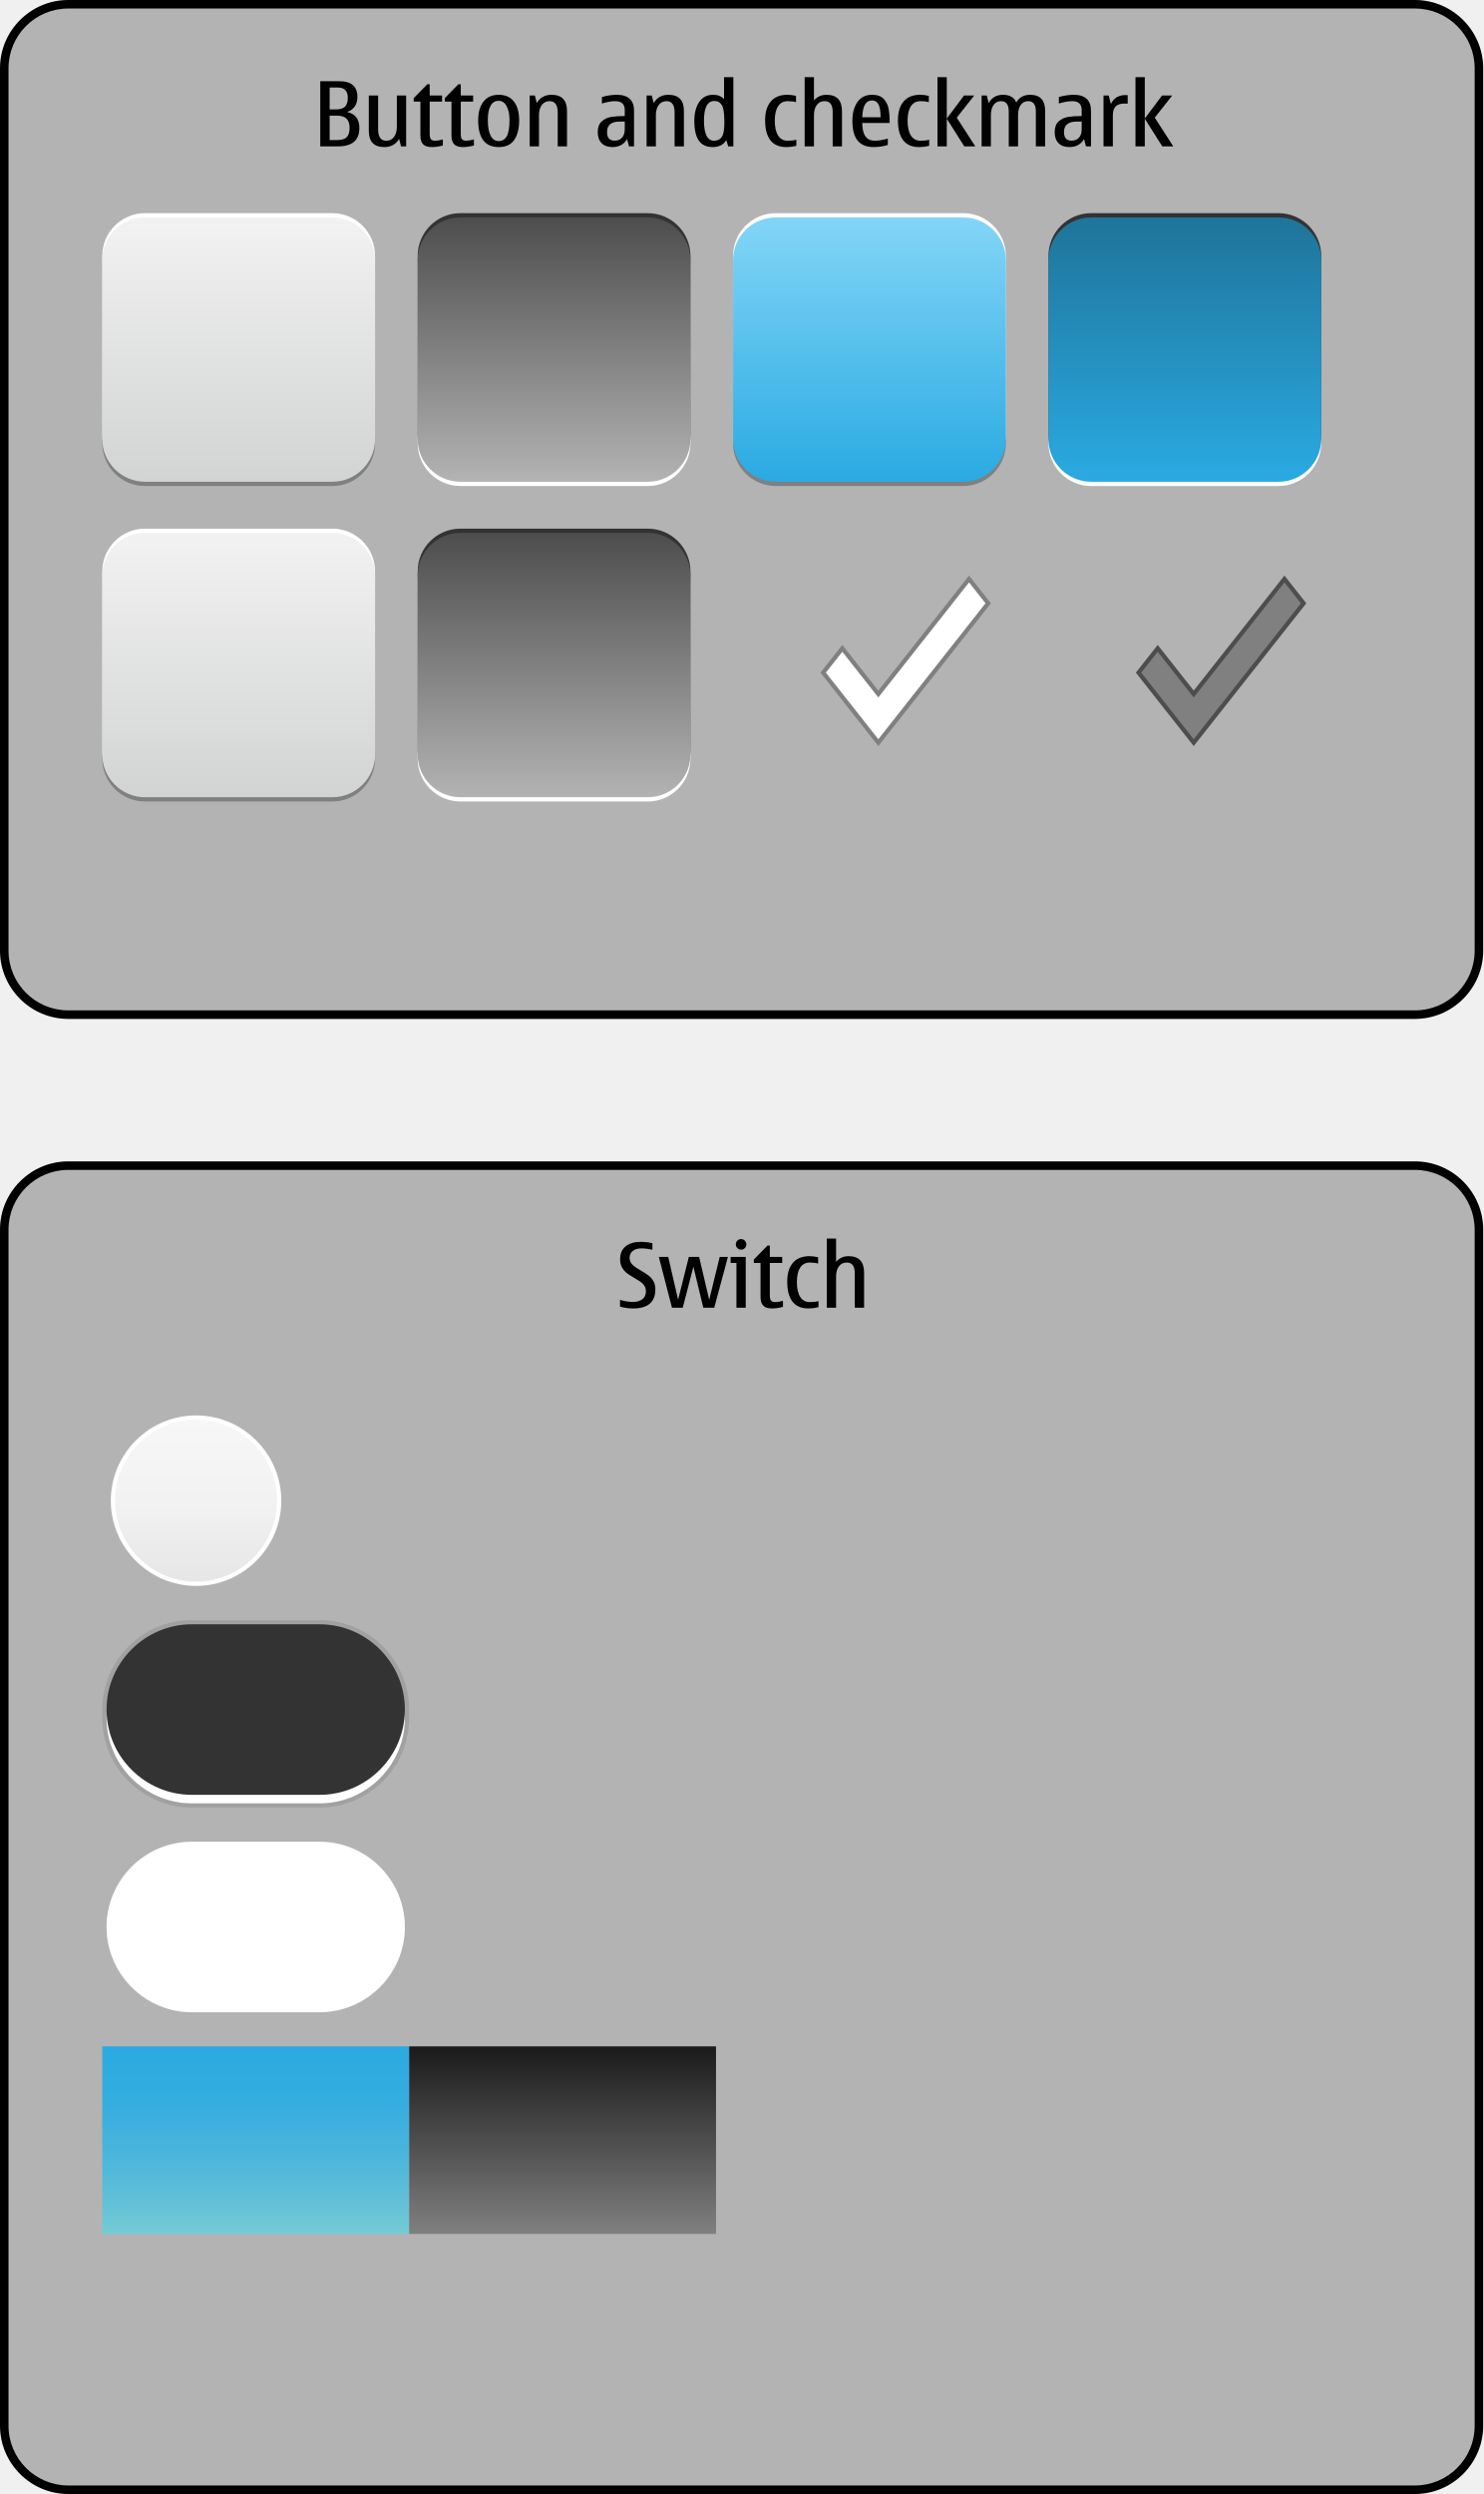
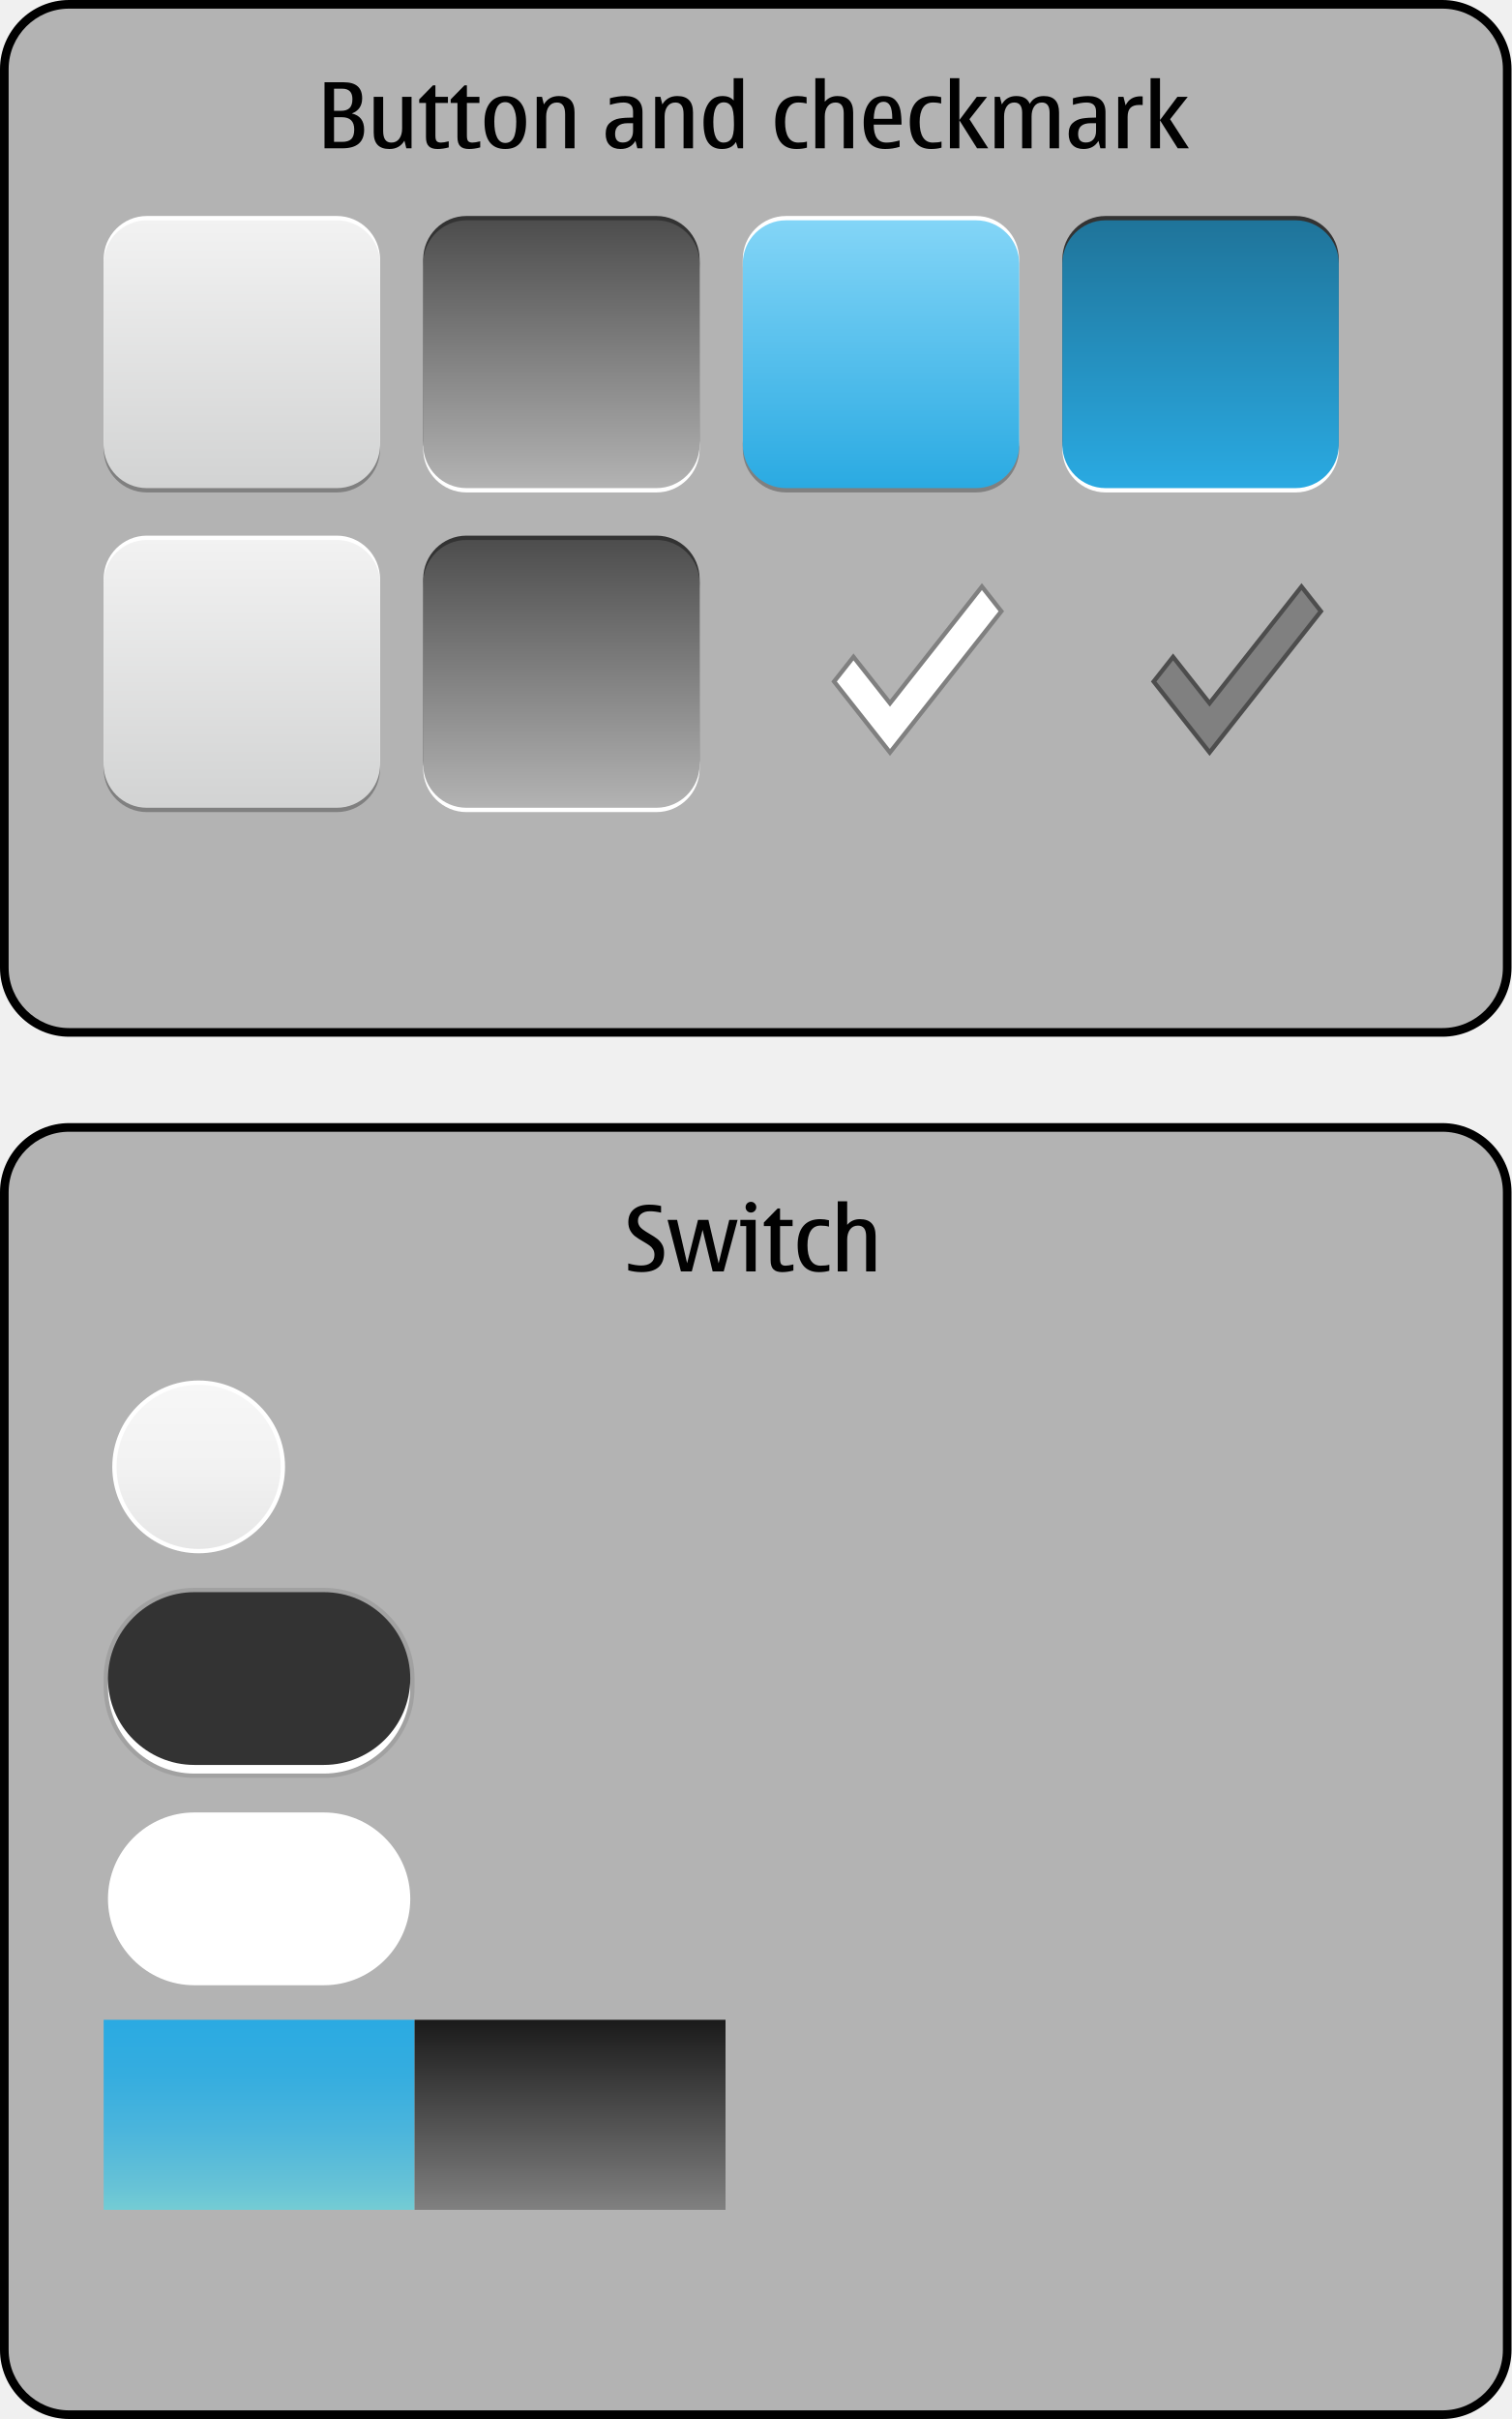
- <svg xmlns="http://www.w3.org/2000/svg" version="1.1" x="0px" y="0px" width="348px" height="585px" viewBox="0 0 348 585" style="enable-background:new 0 0 348 585;" xml:space="preserve">
+ <svg xmlns="http://www.w3.org/2000/svg" version="1.1" x="0px" y="0px" width="350px" height="560px" viewBox="0 0 350 560" style="enable-background:new 0 0 350 560;" xml:space="preserve">
  <g id="duibutton-layer">
</g>
  <g id="dui-theme-rd">
    <g id="duibutton">
      <g id="duibuttonThemeTemplateHelper">
        <g>
-           <path style="fill:#B3B3B3;" d="M16,238c-8.271,0-15-6.729-15-15V16C1,7.729,7.729,1,16,1h316c8.271,0,15,6.729,15,15v207      c0,8.271-6.729,15-15,15H16z" />
+           <path style="fill:#B3B3B3;" d="M16,239c-8.271,0-15-6.729-15-15V16C1,7.729,7.729,1,16,1h318c8.271,0,15,6.729,15,15v208      c0,8.271-6.729,15-15,15H16z" />
          <g>
-             <path d="M332,2c7.72,0,14,6.28,14,14v207c0,7.72-6.28,14-14,14H16c-7.72,0-14-6.28-14-14V16C2,8.28,8.28,2,16,2H332 M332,0H16       C7.2,0,0,7.2,0,16v207c0,8.8,7.2,16,16,16h316c8.8,0,16-7.2,16-16V16C348,7.2,340.8,0,332,0L332,0z" />
+             <path d="M334,2c7.72,0,14,6.28,14,14v208c0,7.72-6.28,14-14,14H16c-7.72,0-14-6.28-14-14V16C2,8.28,8.28,2,16,2H334 M334,0H16       C7.2,0,0,7.2,0,16v208c0,8.8,7.2,16,16,16h318c8.8,0,16-7.2,16-16V16C350,7.2,342.8,0,334,0L334,0z" />
          </g>
        </g>
        <path style="fill:#010101;" d="M79.297,34.333h-4.152V19.045h4.471c2.83,0,4.244,1.233,4.244,3.701     c0,1.75-0.799,2.926-2.398,3.527c1.906,0.431,2.859,1.682,2.859,3.753C84.32,32.897,82.646,34.333,79.297,34.333z M77.348,25.658     h1.59c0.916,0,1.59-0.219,2.02-0.656c0.432-0.438,0.646-1.121,0.646-2.051c0-1.613-0.783-2.42-2.348-2.42h-1.908V25.658z      M77.348,32.846h1.846c0.998,0,1.721-0.223,2.164-0.671c0.445-0.448,0.666-1.185,0.666-2.21c0-1.887-0.957-2.83-2.871-2.83     h-1.805V32.846z" />
        <path style="fill:#010101;" d="M90.176,34.497c-1.217,0-2.127-0.315-2.732-0.948s-0.908-1.581-0.908-2.846v-8.295h2.186v7.916     c0,0.895,0.156,1.566,0.471,2.015s0.789,0.671,1.426,0.671c0.793,0,1.406-0.301,1.84-0.902c0.436-0.602,0.652-1.384,0.652-2.348     v-7.352h2.184v11.925h-1.211l-0.439-1.764C92.883,33.854,91.729,34.497,90.176,34.497z" />
        <path style="fill:#010101;" d="M101.322,34.497c-0.93,0-1.609-0.217-2.039-0.651c-0.432-0.434-0.646-1.126-0.646-2.076v-7.937     h-1.568v-0.82l3.188-3.251h0.564v2.646h2.902v1.425h-2.902v7.577c0,0.65,0.105,1.079,0.318,1.287     c0.211,0.209,0.533,0.312,0.963,0.312c0.445,0,1.047-0.099,1.805-0.297v1.415C102.99,34.374,102.129,34.497,101.322,34.497z" />
        <path style="fill:#010101;" d="M108.613,34.497c-0.93,0-1.609-0.217-2.039-0.651c-0.432-0.434-0.646-1.126-0.646-2.076v-7.937     h-1.568v-0.82l3.188-3.251h0.564v2.646h2.902v1.425h-2.902v7.577c0,0.65,0.105,1.079,0.318,1.287     c0.211,0.209,0.533,0.312,0.963,0.312c0.445,0,1.047-0.099,1.805-0.297v1.415C110.281,34.374,109.42,34.497,108.613,34.497z" />
        <path style="fill:#010101;" d="M117.002,34.497c-1.607,0-2.809-0.526-3.609-1.579c-0.799-1.053-1.199-2.632-1.199-4.737     c0-1.832,0.414-3.281,1.246-4.348c0.83-1.066,2.018-1.6,3.562-1.6c1.559,0,2.75,0.526,3.574,1.579     c0.822,1.053,1.234,2.522,1.234,4.409c0,1.941-0.385,3.473-1.152,4.594C119.889,33.937,118.67,34.497,117.002,34.497z      M117.002,33.092c0.842,0,1.475-0.381,1.902-1.143s0.641-2.039,0.641-3.83c0-1.265-0.219-2.326-0.656-3.184     s-1.066-1.287-1.887-1.287c-0.834,0-1.467,0.387-1.896,1.158c-0.432,0.773-0.646,1.877-0.646,3.312     c0,1.613,0.215,2.846,0.646,3.696C115.535,32.667,116.168,33.092,117.002,33.092z" />
        <path style="fill:#010101;" d="M133.039,34.333h-2.184v-7.916c0-0.896-0.158-1.567-0.473-2.015s-0.785-0.672-1.414-0.672     c-0.793,0-1.408,0.301-1.846,0.902s-0.656,1.385-0.656,2.348v7.353h-2.186V22.408h1.221l0.441,1.764     c0.758-1.293,1.914-1.938,3.465-1.938c1.211,0,2.119,0.317,2.723,0.954c0.605,0.635,0.908,1.586,0.908,2.85V34.333z" />
        <path style="fill:#010101;" d="M147.139,32.61c-0.738,1.258-1.887,1.887-3.445,1.887c-1.088,0-1.934-0.306-2.539-0.918     c-0.604-0.611-0.906-1.468-0.906-2.568c0-1.135,0.311-1.98,0.934-2.538c0.621-0.557,1.365-0.905,2.234-1.046     c0.867-0.14,1.924-0.21,3.168-0.21v-1.404c0-1.389-0.742-2.082-2.225-2.082c-0.855,0-1.896,0.182-3.127,0.543v-1.527     c1.236-0.342,2.412-0.513,3.527-0.513c1.312,0,2.309,0.316,2.988,0.948c0.68,0.633,1.021,1.564,1.021,2.795v8.356h-1.189     L147.139,32.61z M146.584,28.52h-1.219c-0.979,0-1.711,0.207-2.201,0.62c-0.488,0.413-0.732,1.03-0.732,1.851     c0,0.67,0.148,1.171,0.445,1.502c0.299,0.332,0.744,0.498,1.34,0.498c0.75,0,1.334-0.24,1.748-0.719     c0.412-0.479,0.619-1.127,0.619-1.947V28.52z" />
        <path style="fill:#010101;" d="M160.469,34.333h-2.186v-7.916c0-0.896-0.156-1.567-0.471-2.015s-0.787-0.672-1.416-0.672     c-0.793,0-1.408,0.301-1.846,0.902s-0.656,1.385-0.656,2.348v7.353h-2.184V22.408h1.221l0.441,1.764     c0.758-1.293,1.912-1.938,3.465-1.938c1.211,0,2.117,0.317,2.723,0.954c0.605,0.635,0.908,1.586,0.908,2.85V34.333z" />
        <path style="fill:#010101;" d="M170.865,34.333l-0.461-1.466c-0.631,1.086-1.707,1.63-3.23,1.63c-1.416,0-2.48-0.501-3.195-1.502     c-0.713-1.001-1.07-2.565-1.07-4.691c0-1.784,0.381-3.241,1.143-4.373s1.844-1.697,3.246-1.697c1.148,0,2.01,0.345,2.584,1.036     v-5.168h2.184v16.231H170.865z M169.953,28.898l-0.012-0.677c0-1.777-0.199-2.978-0.6-3.599c-0.4-0.623-0.969-0.934-1.707-0.934     c-0.82,0-1.436,0.379-1.846,1.139c-0.41,0.758-0.615,1.896-0.615,3.414c0,1.593,0.197,2.785,0.596,3.578     c0.395,0.793,0.99,1.189,1.783,1.189c0.771,0,1.365-0.287,1.779-0.861S169.953,30.491,169.953,28.898z" />
        <path style="fill:#010101;" d="M184.432,34.497c-1.621,0-2.846-0.531-3.672-1.595c-0.828-1.062-1.24-2.623-1.24-4.681     c0-1.914,0.445-3.391,1.338-4.43s2.189-1.559,3.891-1.559c0.664,0,1.336,0.085,2.021,0.257v1.486     c-0.521-0.164-1.166-0.246-1.939-0.246c-0.998,0-1.754,0.398-2.271,1.194c-0.516,0.797-0.773,1.909-0.773,3.338     c0,1.538,0.258,2.714,0.773,3.527c0.518,0.813,1.273,1.22,2.271,1.22c0.861,0,1.535-0.078,2.021-0.235v1.415     C186.119,34.395,185.312,34.497,184.432,34.497z" />
        <path style="fill:#010101;" d="M197.557,34.333h-2.186v-8.11c0-0.828-0.156-1.449-0.471-1.867     c-0.314-0.416-0.787-0.625-1.416-0.625c-0.793,0-1.408,0.301-1.846,0.902s-0.656,1.385-0.656,2.348v7.353h-2.184V18.102h2.184     v5.455c0.76-0.883,1.74-1.323,2.943-1.323c1.211,0,2.117,0.323,2.723,0.969c0.605,0.646,0.908,1.612,0.908,2.897V34.333z" />
        <path style="fill:#010101;" d="M208.312,32.508v1.486c-1.074,0.336-2.186,0.503-3.334,0.503c-1.668,0-2.916-0.503-3.742-1.507     c-0.828-1.006-1.24-2.554-1.24-4.646c0-1.839,0.4-3.317,1.199-4.435c0.801-1.118,1.941-1.677,3.426-1.677     c1.201,0,2.105,0.319,2.711,0.959s0.992,1.422,1.164,2.348c0.17,0.927,0.256,2.028,0.256,3.308h-6.439     c0,1.387,0.246,2.428,0.738,3.122s1.23,1.04,2.215,1.04C206.1,33.01,207.115,32.843,208.312,32.508z M202.312,27.504h4.297     c0-1.442-0.172-2.461-0.512-3.056c-0.344-0.595-0.836-0.892-1.477-0.892c-0.719,0-1.268,0.307-1.646,0.922     S202.375,26.103,202.312,27.504z" />
        <path style="fill:#010101;" d="M215.592,34.497c-1.621,0-2.844-0.531-3.672-1.595c-0.826-1.062-1.24-2.623-1.24-4.681     c0-1.914,0.447-3.391,1.338-4.43c0.893-1.039,2.189-1.559,3.893-1.559c0.662,0,1.336,0.085,2.02,0.257v1.486     c-0.52-0.164-1.166-0.246-1.938-0.246c-0.998,0-1.756,0.398-2.271,1.194c-0.516,0.797-0.775,1.909-0.775,3.338     c0,1.538,0.26,2.714,0.775,3.527s1.273,1.22,2.271,1.22c0.861,0,1.533-0.078,2.02-0.235v1.415     C217.279,34.395,216.473,34.497,215.592,34.497z" />
        <path style="fill:#010101;" d="M224.482,27.596l4.348,6.737h-2.584l-4.102-6.491v6.491h-2.186V18.102h2.186v9.699l4.039-5.393     h2.389L224.482,27.596z" />
        <path style="fill:#010101;" d="M245.227,34.333h-2.186v-8.214c0-0.793-0.148-1.389-0.445-1.789c-0.297-0.399-0.744-0.6-1.338-0.6     c-0.766,0-1.355,0.301-1.77,0.902s-0.619,1.385-0.619,2.348v7.353h-2.186v-8.214c0-0.793-0.152-1.389-0.455-1.789     c-0.305-0.399-0.762-0.6-1.369-0.6c-0.752,0-1.334,0.305-1.744,0.912c-0.41,0.609-0.615,1.389-0.615,2.338v7.353h-2.184V22.408     h1.221l0.441,1.764c0.73-1.293,1.846-1.938,3.342-1.938c0.793,0,1.451,0.15,1.975,0.451c0.521,0.301,0.906,0.752,1.152,1.354     c0.678-1.203,1.76-1.805,3.252-1.805c1.174,0,2.057,0.317,2.645,0.954c0.588,0.635,0.883,1.586,0.883,2.85V34.333z" />
        <path style="fill:#010101;" d="M254.352,32.61c-0.738,1.258-1.887,1.887-3.445,1.887c-1.088,0-1.934-0.306-2.539-0.918     c-0.604-0.611-0.906-1.468-0.906-2.568c0-1.135,0.311-1.98,0.934-2.538c0.621-0.557,1.365-0.905,2.234-1.046     c0.867-0.14,1.924-0.21,3.168-0.21v-1.404c0-1.389-0.742-2.082-2.225-2.082c-0.855,0-1.896,0.182-3.127,0.543v-1.527     c1.236-0.342,2.412-0.513,3.527-0.513c1.312,0,2.309,0.316,2.988,0.948c0.68,0.633,1.021,1.564,1.021,2.795v8.356h-1.189     L254.352,32.61z M253.797,28.52h-1.219c-0.979,0-1.711,0.207-2.201,0.62c-0.488,0.413-0.732,1.03-0.732,1.851     c0,0.67,0.148,1.171,0.445,1.502c0.299,0.332,0.744,0.498,1.34,0.498c0.75,0,1.334-0.24,1.748-0.719     c0.412-0.479,0.619-1.127,0.619-1.947V28.52z" />
        <path style="fill:#010101;" d="M260.145,22.408l0.502,1.988c0.662-1.4,1.818-2.102,3.467-2.102c0.217,0,0.379,0.01,0.48,0.031     v1.988c-0.17-0.014-0.428-0.02-0.768-0.02c-0.938,0-1.625,0.224-2.062,0.671c-0.438,0.448-0.656,1.147-0.656,2.097v7.271h-2.184     V22.408H260.145z" />
        <path style="fill:#010101;" d="M270.941,27.596l4.348,6.737h-2.584l-4.102-6.491v6.491h-2.184V18.102h2.184v9.699l4.041-5.393     h2.389L270.941,27.596z" />
        <g>
-           <path style="fill:#B3B3B3;" d="M16,584c-8.271,0-15-6.729-15-15V288.416c0-8.271,6.729-15,15-15h316c8.271,0,15,6.729,15,15V569      c0,8.271-6.729,15-15,15H16z" />
+           <path style="fill:#B3B3B3;" d="M16,559c-8.271,0-15-6.729-15-15V276c0-8.271,6.729-15,15-15h318c8.271,0,15,6.729,15,15v268      c0,8.271-6.729,15-15,15H16z" />
          <g>
-             <path d="M332,274.416c7.72,0,14,6.28,14,14V569c0,7.72-6.28,14-14,14H16c-7.72,0-14-6.28-14-14V288.416c0-7.72,6.28-14,14-14       H332 M332,272.416H16c-8.8,0-16,7.2-16,16V569c0,8.8,7.2,16,16,16h316c8.8,0,16-7.2,16-16V288.416       C348,279.616,340.8,272.416,332,272.416L332,272.416z" />
+             <path d="M334,262c7.72,0,14,6.28,14,14v268c0,7.72-6.28,14-14,14H16c-7.72,0-14-6.28-14-14V276c0-7.72,6.28-14,14-14H334        M334,260H16c-8.8,0-16,7.2-16,16v268c0,8.8,7.2,16,16,16h318c8.8,0,16-7.2,16-16V276C350,267.2,342.8,260,334,260L334,260z" />
          </g>
        </g>
-         <path style="fill:#010101;" d="M148.541,306.913c-1.025,0-2.047-0.14-3.066-0.421v-1.589c1.121,0.321,2.123,0.481,3.004,0.481     c0.943,0,1.691-0.211,2.242-0.635c0.549-0.424,0.824-1.033,0.824-1.826c0-0.506-0.107-0.934-0.322-1.286     s-0.494-0.651-0.836-0.897s-0.838-0.557-1.486-0.934c-0.773-0.443-1.383-0.838-1.83-1.184c-0.449-0.346-0.822-0.786-1.123-1.323     c-0.301-0.536-0.451-1.188-0.451-1.953c0-1.299,0.432-2.298,1.297-2.999s2.041-1.051,3.531-1.051     c0.979,0,1.895,0.102,2.748,0.307v1.539c-0.957-0.213-1.824-0.318-2.604-0.318c-0.814,0-1.475,0.197-1.984,0.59     s-0.764,0.938-0.764,1.635c0,0.451,0.135,0.883,0.404,1.293c0.271,0.41,1.004,0.963,2.199,1.66     c0.779,0.451,1.395,0.848,1.842,1.189s0.826,0.779,1.139,1.312c0.311,0.533,0.465,1.173,0.465,1.918     C153.77,305.416,152.027,306.913,148.541,306.913z" />
-         <path style="fill:#010101;" d="M170.793,294.824l-3.211,11.925h-2.562l-2.328-9.618l-2.502,9.618h-2.521l-3.088-11.925h2.205     l2.318,10.038l2.521-10.038h2.41l2.369,10.059l2.461-10.059H170.793z" />
-         <path style="fill:#010101;" d="M174.975,306.749h-2.184v-10.5h-1.363v-1.425h3.547V306.749z M173.889,290.641     c0.334,0,0.623,0.123,0.867,0.369c0.242,0.246,0.363,0.536,0.363,0.871c0,0.342-0.119,0.635-0.359,0.877     c-0.238,0.242-0.529,0.363-0.871,0.363c-0.35,0-0.643-0.121-0.883-0.363c-0.238-0.242-0.357-0.535-0.357-0.877     c0-0.349,0.119-0.643,0.357-0.882C173.246,290.76,173.539,290.641,173.889,290.641z" />
-         <path style="fill:#010101;" d="M181.127,306.913c-0.93,0-1.609-0.217-2.039-0.651c-0.432-0.434-0.646-1.126-0.646-2.076v-7.937     h-1.568v-0.82l3.188-3.251h0.564v2.646h2.902v1.425h-2.902v7.577c0,0.65,0.105,1.079,0.318,1.287     c0.211,0.209,0.533,0.312,0.963,0.312c0.445,0,1.047-0.099,1.805-0.297v1.415C182.795,306.79,181.934,306.913,181.127,306.913z" />
-         <path style="fill:#010101;" d="M189.619,306.913c-1.621,0-2.846-0.531-3.672-1.595c-0.828-1.062-1.24-2.623-1.24-4.681     c0-1.914,0.445-3.391,1.338-4.43s2.189-1.559,3.891-1.559c0.664,0,1.336,0.085,2.021,0.257v1.486     c-0.521-0.164-1.166-0.246-1.939-0.246c-0.998,0-1.754,0.398-2.271,1.194c-0.516,0.797-0.773,1.909-0.773,3.338     c0,1.538,0.258,2.714,0.773,3.527c0.518,0.813,1.273,1.22,2.271,1.22c0.861,0,1.535-0.078,2.021-0.235v1.415     C191.307,306.811,190.5,306.913,189.619,306.913z" />
-         <path style="fill:#010101;" d="M202.744,306.749h-2.186v-8.11c0-0.828-0.156-1.449-0.471-1.867     c-0.314-0.416-0.787-0.625-1.416-0.625c-0.793,0-1.408,0.301-1.846,0.902s-0.656,1.385-0.656,2.348v7.353h-2.184v-16.231h2.184     v5.455c0.76-0.883,1.74-1.323,2.943-1.323c1.211,0,2.117,0.323,2.723,0.969c0.605,0.646,0.908,1.612,0.908,2.897V306.749z" />
+         <path style="fill:#010101;" d="M148.541,294.497c-1.025,0-2.047-0.14-3.066-0.421v-1.589c1.121,0.321,2.123,0.481,3.004,0.481     c0.943,0,1.691-0.211,2.242-0.635c0.549-0.424,0.824-1.033,0.824-1.826c0-0.506-0.107-0.934-0.322-1.286     s-0.494-0.651-0.836-0.897s-0.838-0.557-1.486-0.934c-0.773-0.443-1.383-0.838-1.83-1.184c-0.449-0.346-0.822-0.786-1.123-1.323     c-0.301-0.536-0.451-1.188-0.451-1.953c0-1.299,0.432-2.298,1.297-2.999s2.041-1.051,3.531-1.051     c0.979,0,1.895,0.102,2.748,0.307v1.539c-0.957-0.213-1.824-0.318-2.604-0.318c-0.814,0-1.475,0.197-1.984,0.59     s-0.764,0.938-0.764,1.635c0,0.451,0.135,0.883,0.404,1.293c0.271,0.41,1.004,0.963,2.199,1.66     c0.779,0.451,1.395,0.848,1.842,1.189s0.826,0.779,1.139,1.312c0.311,0.533,0.465,1.173,0.465,1.918     C153.77,293,152.027,294.497,148.541,294.497z" />
+         <path style="fill:#010101;" d="M170.793,282.408l-3.211,11.925h-2.562l-2.328-9.618l-2.502,9.618h-2.521l-3.088-11.925h2.205     l2.318,10.038l2.521-10.038h2.41l2.369,10.059l2.461-10.059H170.793z" />
+         <path style="fill:#010101;" d="M174.975,294.333h-2.184v-10.5h-1.363v-1.425h3.547V294.333z M173.889,278.225     c0.334,0,0.623,0.123,0.867,0.369c0.242,0.246,0.363,0.536,0.363,0.871c0,0.342-0.119,0.635-0.359,0.877     c-0.238,0.242-0.529,0.363-0.871,0.363c-0.35,0-0.643-0.121-0.883-0.363c-0.238-0.242-0.357-0.535-0.357-0.877     c0-0.349,0.119-0.643,0.357-0.882C173.246,278.344,173.539,278.225,173.889,278.225z" />
+         <path style="fill:#010101;" d="M181.127,294.497c-0.93,0-1.609-0.217-2.039-0.651c-0.432-0.434-0.646-1.126-0.646-2.076v-7.937     h-1.568v-0.82l3.188-3.251h0.564v2.646h2.902v1.425h-2.902v7.577c0,0.65,0.105,1.079,0.318,1.287     c0.211,0.209,0.533,0.312,0.963,0.312c0.445,0,1.047-0.099,1.805-0.297v1.415C182.795,294.374,181.934,294.497,181.127,294.497z" />
+         <path style="fill:#010101;" d="M189.619,294.497c-1.621,0-2.846-0.531-3.672-1.595c-0.828-1.062-1.24-2.623-1.24-4.681     c0-1.914,0.445-3.391,1.338-4.43s2.189-1.559,3.891-1.559c0.664,0,1.336,0.085,2.021,0.257v1.486     c-0.521-0.164-1.166-0.246-1.939-0.246c-0.998,0-1.754,0.398-2.271,1.194c-0.516,0.797-0.773,1.909-0.773,3.338     c0,1.538,0.258,2.714,0.773,3.527c0.518,0.813,1.273,1.22,2.271,1.22c0.861,0,1.535-0.078,2.021-0.235v1.415     C191.307,294.395,190.5,294.497,189.619,294.497z" />
+         <path style="fill:#010101;" d="M202.744,294.333h-2.186v-8.11c0-0.828-0.156-1.449-0.471-1.867     c-0.314-0.416-0.787-0.625-1.416-0.625c-0.793,0-1.408,0.301-1.846,0.902s-0.656,1.385-0.656,2.348v7.353h-2.184v-16.231h2.184     v5.455c0.76-0.883,1.74-1.323,2.943-1.323c1.211,0,2.117,0.323,2.723,0.969c0.605,0.646,0.908,1.612,0.908,2.897V294.333z" />
      </g>
      <g id="duibutton-switch-colorstripe">
        <g id="_x3C_Path_x3E__2_">
-           <linearGradient id="SVGID_1_" gradientUnits="userSpaceOnUse" x1="60" y1="524" x2="60" y2="480">
+           <linearGradient id="SVGID_1_" gradientUnits="userSpaceOnUse" x1="60" y1="511.584" x2="60" y2="467.584">
            <stop offset="0" style="stop-color:#74CCD4" />
            <stop offset="0.13" style="stop-color:#66C2D6" />
            <stop offset="0.416" style="stop-color:#4BB5DC" />
            <stop offset="0.705" style="stop-color:#35ADDF" />
            <stop offset="1" style="stop-color:#2AAAE2" />
          </linearGradient>
-           <rect x="24" y="480" style="fill:url(#SVGID_1_);" width="72" height="44" />
+           <rect x="24" y="467.584" style="fill:url(#SVGID_1_);" width="72" height="44" />
        </g>
        <g id="_x3C_Path_x3E__3_">
-           <linearGradient id="SVGID_2_" gradientUnits="userSpaceOnUse" x1="132" y1="524" x2="132" y2="480">
+           <linearGradient id="SVGID_2_" gradientUnits="userSpaceOnUse" x1="132" y1="511.584" x2="132" y2="467.584">
            <stop offset="0" style="stop-color:#808080" />
            <stop offset="1" style="stop-color:#1A1A1A" />
          </linearGradient>
-           <rect x="96" y="480" style="fill:url(#SVGID_2_);" width="72" height="44" />
+           <rect x="96" y="467.584" style="fill:url(#SVGID_2_);" width="72" height="44" />
        </g>
      </g>
      <g id="duibutton-switch-mask">
-         <rect x="24" y="430" style="fill:none;" width="72" height="44" />
-         <g id="Normal_11_">
-           <path style="fill:#FFFFFF;" d="M95,452c0,11-9,20-20,20H45c-11,0-20-9-20-20l0,0c0-11,9-20,20-20h30C86,432,95,441,95,452      L95,452z" />
+         <rect x="24" y="417.584" style="fill:none;" width="72" height="44" />
+         <g id="Normal_71_">
+           <path style="fill:#FFFFFF;" d="M95,439.584c0,11-9,20-20,20H45c-11,0-20-9-20-20l0,0c0-11,9-20,20-20h30      C86,419.584,95,428.584,95,439.584L95,439.584z" />
        </g>
      </g>
      <g id="duibutton-switch-background">
-         <g id="Normal_14_" style="opacity:0.1;">
-           <path style="fill:#010101;" d="M96,403c0,11.55-9.45,21-21,21H45c-11.55,0-21-9.45-21-21v-2c0-11.55,9.45-21,21-21h30      c11.55,0,21,9.45,21,21V403z" />
+         <g id="Normal_70_" style="opacity:0.1;">
+           <path style="fill:#010101;" d="M96,390.584c0,11.55-9.45,21-21,21H45c-11.55,0-21-9.45-21-21v-2c0-11.55,9.45-21,21-21h30      c11.55,0,21,9.45,21,21V390.584z" />
        </g>
-         <g id="Normal_13_">
-           <path style="fill:#FFFFFF;" d="M95,403c0,11-9,20-20,20H45c-11,0-20-9-20-20l0,0c0-11,9-20,20-20h30C86,383,95,392,95,403      L95,403z" />
+         <g id="Normal_55_">
+           <path style="fill:#FFFFFF;" d="M95,390.584c0,11-9,20-20,20H45c-11,0-20-9-20-20l0,0c0-11,9-20,20-20h30      C86,370.584,95,379.584,95,390.584L95,390.584z" />
        </g>
-         <g id="Normal_12_">
-           <path style="fill:#333333;" d="M95,401c0,11-9,20-20,20H45c-11,0-20-9-20-20l0,0c0-11,9-20,20-20h30C86,381,95,390,95,401      L95,401z" />
+         <g id="Normal_54_">
+           <path style="fill:#333333;" d="M95,388.584c0,11-9,20-20,20H45c-11,0-20-9-20-20l0,0c0-11,9-20,20-20h30      C86,368.584,95,377.584,95,388.584L95,388.584z" />
        </g>
      </g>
      <g id="duibutton-switch-thumb">
-         <rect id="_x3C_Path_x3E__5_" x="24" y="330" style="fill:none;" width="44" height="44" />
-         <g id="Normal_1_">
-           <linearGradient id="SVGID_3_" gradientUnits="userSpaceOnUse" x1="46" y1="371.5" x2="46" y2="332.5">
+         <rect id="_x3C_Path_x3E__5_" x="24" y="317.584" style="fill:none;" width="44" height="44" />
+         <g id="Normal_53_">
+           <linearGradient id="SVGID_3_" gradientUnits="userSpaceOnUse" x1="46" y1="359.084" x2="46" y2="320.084">
            <stop offset="0" style="stop-color:#E6E6E6" />
            <stop offset="0.504" style="stop-color:#F2F2F2" />
            <stop offset="1" style="stop-color:#F7F7F7" />
          </linearGradient>
-           <path style="fill:url(#SVGID_3_);" d="M46,371.5c-10.752,0-19.5-8.748-19.5-19.5s8.748-19.5,19.5-19.5s19.5,8.748,19.5,19.5      S56.752,371.5,46,371.5L46,371.5z" />
-           <path style="fill:#FFFFFF;" d="M46,333c10.477,0,19,8.523,19,19s-8.523,19-19,19s-19-8.523-19-19S35.523,333,46,333 M46,332      c-11,0-20,9-20,20s9,20,20,20s20-9,20-20S57,332,46,332L46,332z" />
+           <path style="fill:url(#SVGID_3_);" d="M46,359.084c-10.752,0-19.5-8.748-19.5-19.5s8.748-19.5,19.5-19.5s19.5,8.748,19.5,19.5      S56.752,359.084,46,359.084L46,359.084z" />
+           <path style="fill:#FFFFFF;" d="M46,320.584c10.477,0,19,8.523,19,19s-8.523,19-19,19s-19-8.523-19-19S35.523,320.584,46,320.584       M46,319.584c-11,0-20,9-20,20s9,20,20,20s20-9,20-20S57,319.584,46,319.584L46,319.584z" />
        </g>
      </g>
      <g id="duibutton-checkbox-checkmark-pressed">
        <rect x="254.5" y="123" style="opacity:0;fill:#FFFFFF;" width="64" height="64" />
        <g>
          <polygon style="fill:#808080;" points="267.137,157.775 271.632,152.078 280.082,162.792 301.368,135.808 305.863,141.512       280.082,174.192     " />
          <path style="fill:#4D4D4D;" d="M301.368,136.615l3.858,4.896l-25.145,31.874l-12.309-15.61l3.858-4.89l7.665,9.718l0.785,0.996      l0.785-0.996L301.368,136.615 M301.368,135l-21.286,26.984l-8.45-10.714l-5.132,6.505L280.082,175l26.418-33.488L301.368,135      L301.368,135z" />
        </g>
      </g>
      <g id="duibutton-checkbox-checkmark">
        <rect x="180.5" y="123" style="opacity:0;fill:#FFFFFF;" width="64" height="64" />
        <g>
          <polygon style="fill:#FFFFFF;" points="193.137,157.775 197.632,152.078 206.082,162.792 227.368,135.808 231.863,141.512       206.082,174.192     " />
          <path style="fill:#808080;" d="M227.368,136.615l3.858,4.896l-25.145,31.874l-12.309-15.61l3.858-4.89l7.665,9.718l0.785,0.996      l0.785-0.996L227.368,136.615 M227.368,135l-21.286,26.984l-8.45-10.714l-5.132,6.505L206.082,175l26.418-33.488L227.368,135      L227.368,135z" />
        </g>
      </g>
      <g id="duibutton-checkbox-background-pressed">
        <g>
          <path style="fill:#FFFFFF;" d="M162,178c0,5.5-4.5,10-10,10h-44c-5.5,0-10-4.5-10-10v-42c0-5.5,4.5-10,10-10h44      c5.5,0,10,4.5,10,10V178z" />
        </g>
        <g>
          <path style="fill:#333333;" d="M162,176c0,5.5-4.5,10-10,10h-44c-5.5,0-10-4.5-10-10v-42c0-5.5,4.5-10,10-10h44      c5.5,0,10,4.5,10,10V176z" />
        </g>
        <g>
          <linearGradient id="SVGID_4_" gradientUnits="userSpaceOnUse" x1="130" y1="187" x2="130" y2="125">
            <stop offset="0" style="stop-color:#B3B3B3" />
            <stop offset="1" style="stop-color:#4D4D4D" />
          </linearGradient>
          <path style="fill:url(#SVGID_4_);" d="M162,177c0,5.5-4.5,10-10,10h-44c-5.5,0-10-4.5-10-10v-42c0-5.5,4.5-10,10-10h44      c5.5,0,10,4.5,10,10V177z" />
        </g>
      </g>
      <g id="duibutton-checkbox-background">
        <g>
          <path style="fill:#808080;" d="M88,178c0,5.5-4.5,10-10,10H34c-5.5,0-10-4.5-10-10v-42c0-5.5,4.5-10,10-10h44      c5.5,0,10,4.5,10,10V178z" />
        </g>
        <g>
          <path style="fill:#FFFFFF;" d="M88,176c0,5.5-4.5,10-10,10H34c-5.5,0-10-4.5-10-10v-42c0-5.5,4.5-10,10-10h44      c5.5,0,10,4.5,10,10V176z" />
        </g>
        <g>
          <linearGradient id="SVGID_5_" gradientUnits="userSpaceOnUse" x1="56" y1="187" x2="56" y2="125">
            <stop offset="0" style="stop-color:#D2D3D3" />
            <stop offset="1" style="stop-color:#F2F2F2" />
          </linearGradient>
          <path style="fill:url(#SVGID_5_);" d="M88,177c0,5.5-4.5,10-10,10H34c-5.5,0-10-4.5-10-10v-42c0-5.5,4.5-10,10-10h44      c5.5,0,10,4.5,10,10V177z" />
        </g>
      </g>
      <g id="duibutton-background-selected-pressed">
        <g>
          <path style="fill:#FFFFFF;" d="M310,104c0,5.5-4.5,10-10,10h-44c-5.5,0-10-4.5-10-10V62c0-5.5,4.5-10,10-10h44      c5.5,0,10,4.5,10,10V104z" />
        </g>
        <g>
          <path style="fill:#333333;" d="M310,102c0,5.5-4.5,10-10,10h-44c-5.5,0-10-4.5-10-10V60c0-5.5,4.5-10,10-10h44      c5.5,0,10,4.5,10,10V102z" />
        </g>
        <g>
          <linearGradient id="SVGID_6_" gradientUnits="userSpaceOnUse" x1="278" y1="113" x2="278" y2="51">
            <stop offset="0" style="stop-color:#2AAAE2" />
            <stop offset="1" style="stop-color:#1F749A" />
          </linearGradient>
          <path style="fill:url(#SVGID_6_);" d="M310,103c0,5.5-4.5,10-10,10h-44c-5.5,0-10-4.5-10-10V61c0-5.5,4.5-10,10-10h44      c5.5,0,10,4.5,10,10V103z" />
        </g>
      </g>
      <g id="duibutton-background-selected">
        <g>
          <path style="fill:#808080;" d="M236,104c0,5.5-4.5,10-10,10h-44c-5.5,0-10-4.5-10-10V62c0-5.5,4.5-10,10-10h44      c5.5,0,10,4.5,10,10V104z" />
        </g>
        <g>
          <path style="fill:#FFFFFF;" d="M236,102c0,5.5-4.5,10-10,10h-44c-5.5,0-10-4.5-10-10V60c0-5.5,4.5-10,10-10h44      c5.5,0,10,4.5,10,10V102z" />
        </g>
        <g>
          <linearGradient id="SVGID_7_" gradientUnits="userSpaceOnUse" x1="204" y1="113" x2="204" y2="51">
            <stop offset="0" style="stop-color:#2AAAE2" />
            <stop offset="1" style="stop-color:#83D5F7" />
          </linearGradient>
          <path style="fill:url(#SVGID_7_);" d="M236,103c0,5.5-4.5,10-10,10h-44c-5.5,0-10-4.5-10-10V61c0-5.5,4.5-10,10-10h44      c5.5,0,10,4.5,10,10V103z" />
        </g>
      </g>
      <g id="duibutton-background-pressed">
        <g>
          <path style="fill:#FFFFFF;" d="M162,104c0,5.5-4.5,10-10,10h-44c-5.5,0-10-4.5-10-10V62c0-5.5,4.5-10,10-10h44      c5.5,0,10,4.5,10,10V104z" />
        </g>
        <g>
          <path style="fill:#333333;" d="M162,102c0,5.5-4.5,10-10,10h-44c-5.5,0-10-4.5-10-10V60c0-5.5,4.5-10,10-10h44      c5.5,0,10,4.5,10,10V102z" />
        </g>
        <g>
          <linearGradient id="SVGID_8_" gradientUnits="userSpaceOnUse" x1="130" y1="113" x2="130" y2="51">
            <stop offset="0" style="stop-color:#B3B3B3" />
            <stop offset="1" style="stop-color:#4D4D4D" />
          </linearGradient>
          <path style="fill:url(#SVGID_8_);" d="M162,103c0,5.5-4.5,10-10,10h-44c-5.5,0-10-4.5-10-10V61c0-5.5,4.5-10,10-10h44      c5.5,0,10,4.5,10,10V103z" />
        </g>
      </g>
      <g id="duibutton-background">
        <g>
          <path style="fill:#808080;" d="M88,104c0,5.5-4.5,10-10,10H34c-5.5,0-10-4.5-10-10V62c0-5.5,4.5-10,10-10h44c5.5,0,10,4.5,10,10      V104z" />
        </g>
        <g>
          <path style="fill:#FFFFFF;" d="M88,102c0,5.5-4.5,10-10,10H34c-5.5,0-10-4.5-10-10V60c0-5.5,4.5-10,10-10h44c5.5,0,10,4.5,10,10      V102z" />
        </g>
        <g>
          <linearGradient id="SVGID_9_" gradientUnits="userSpaceOnUse" x1="56" y1="113" x2="56" y2="51">
            <stop offset="0" style="stop-color:#D2D3D3" />
            <stop offset="1" style="stop-color:#F2F2F2" />
          </linearGradient>
          <path style="fill:url(#SVGID_9_);" d="M88,103c0,5.5-4.5,10-10,10H34c-5.5,0-10-4.5-10-10V61c0-5.5,4.5-10,10-10h44      c5.5,0,10,4.5,10,10V103z" />
        </g>
      </g>
    </g>
  </g>
</svg>
